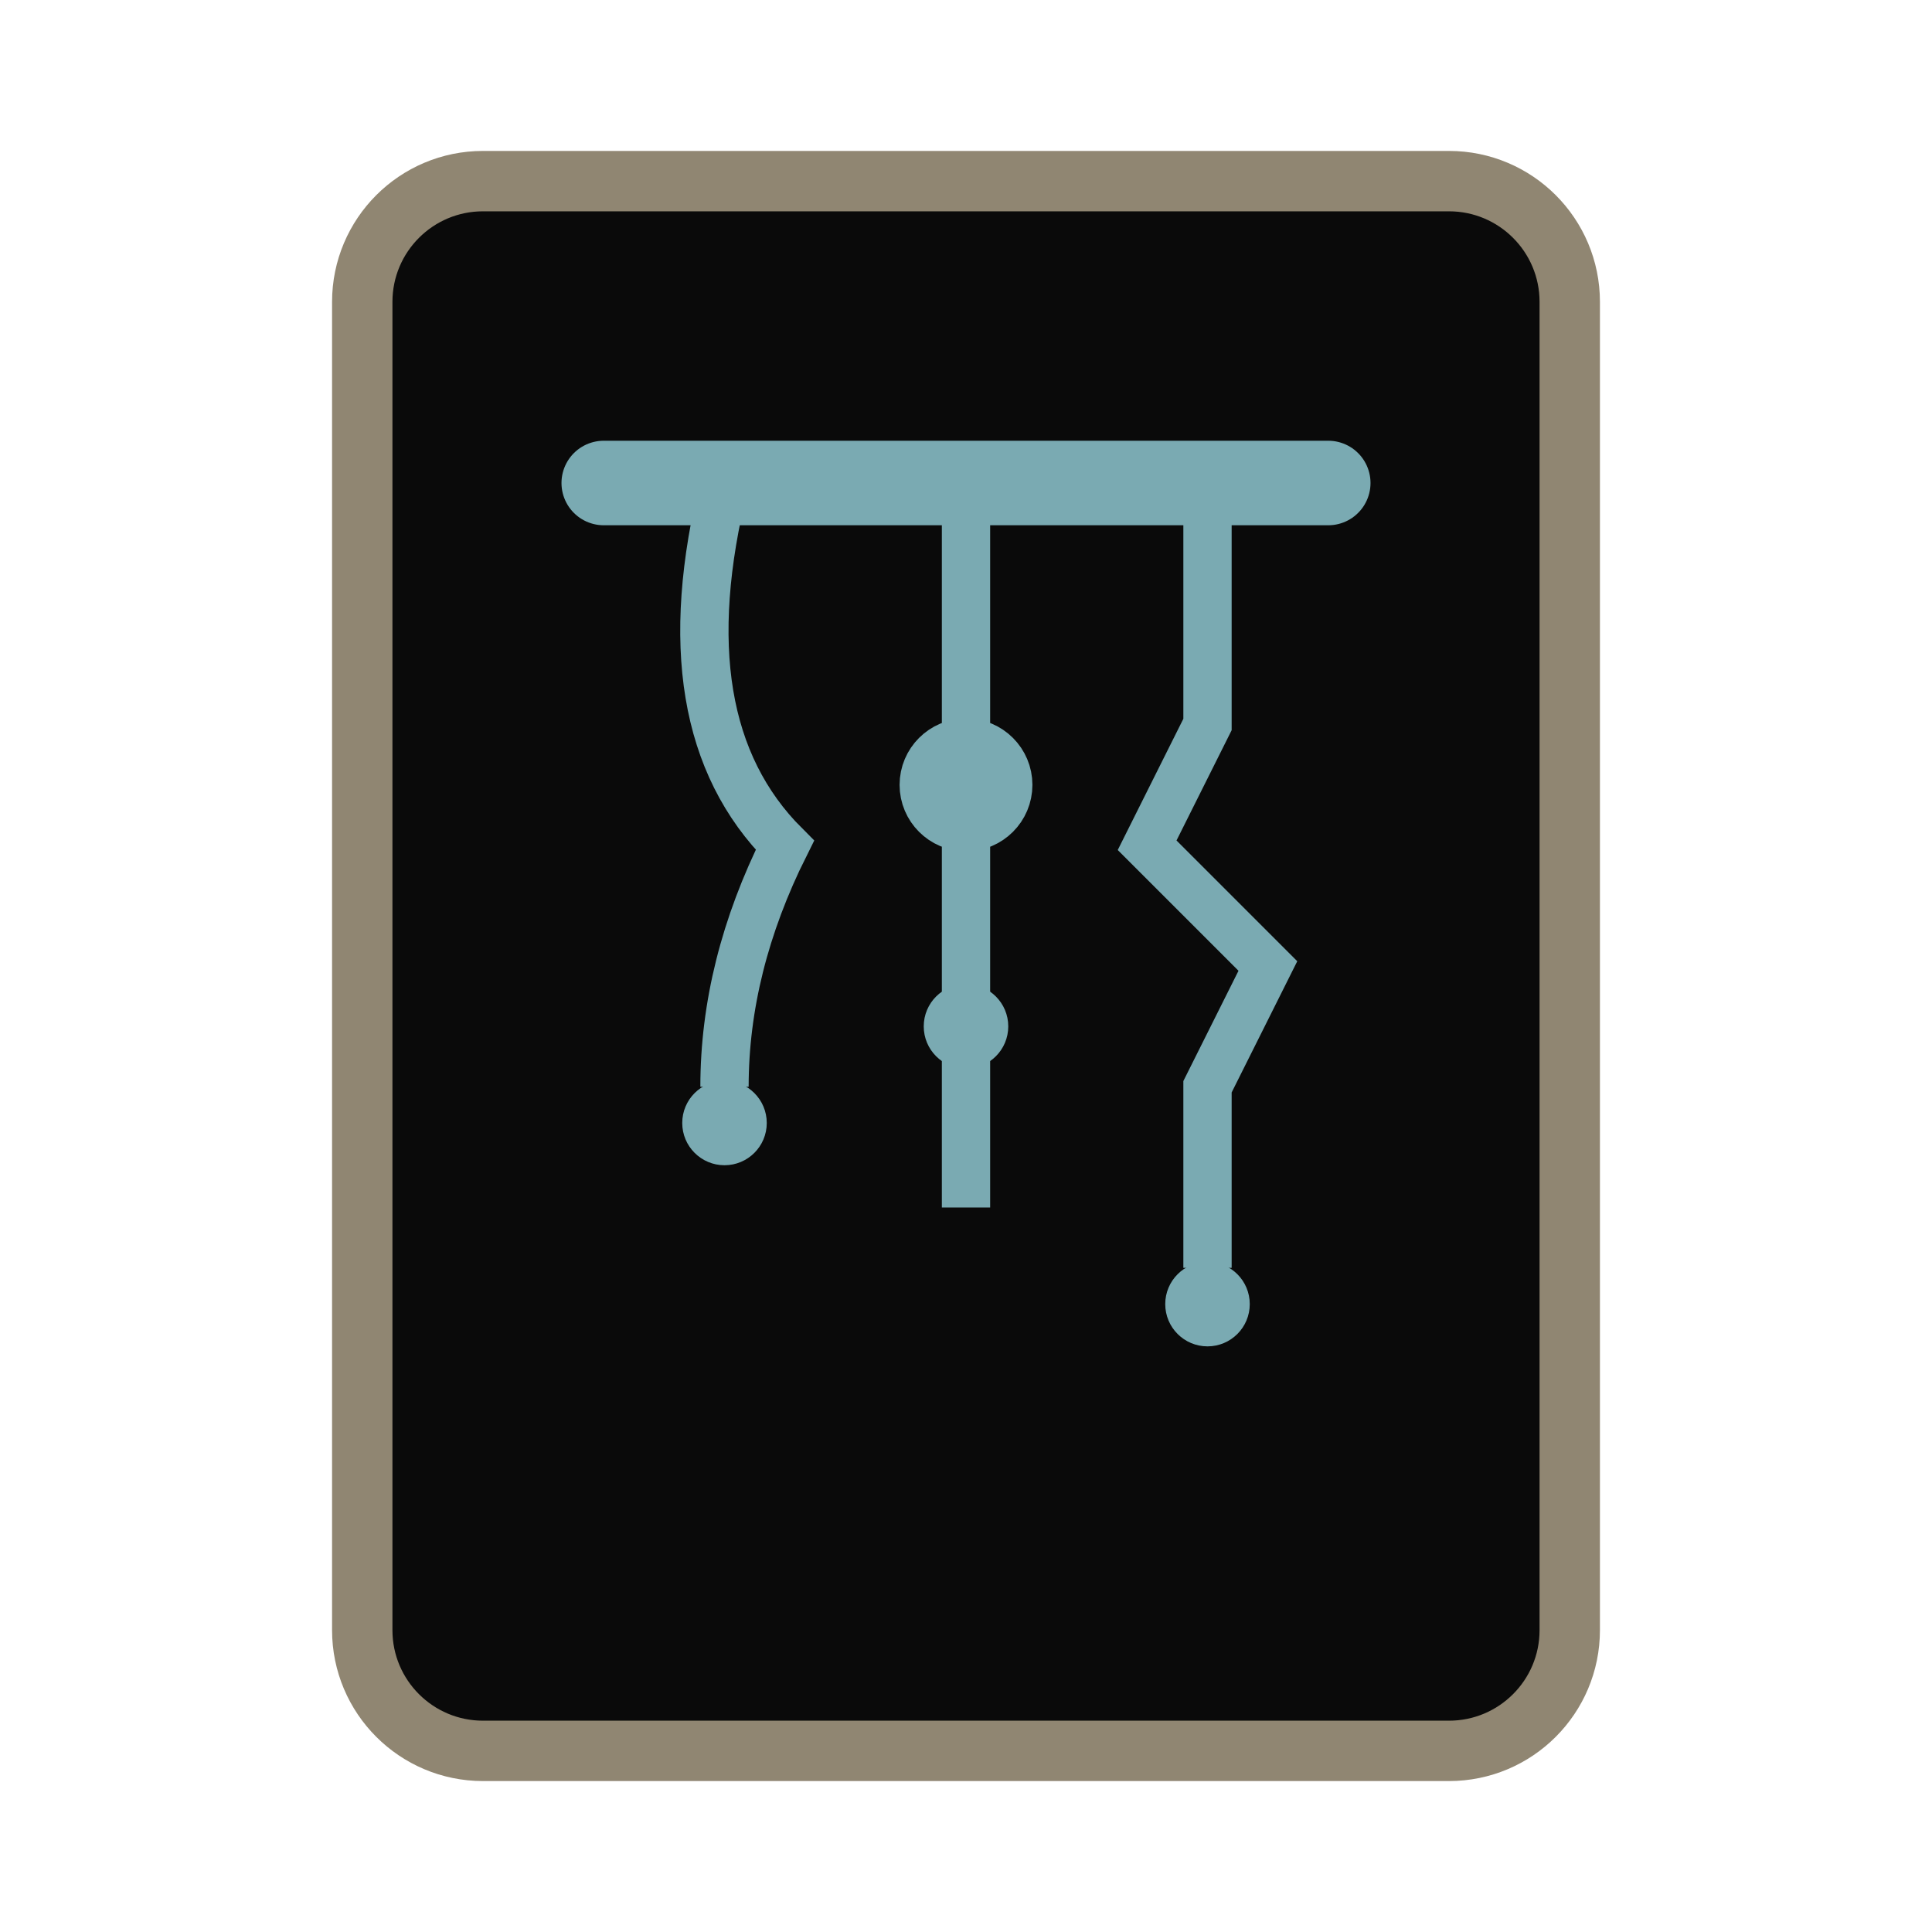
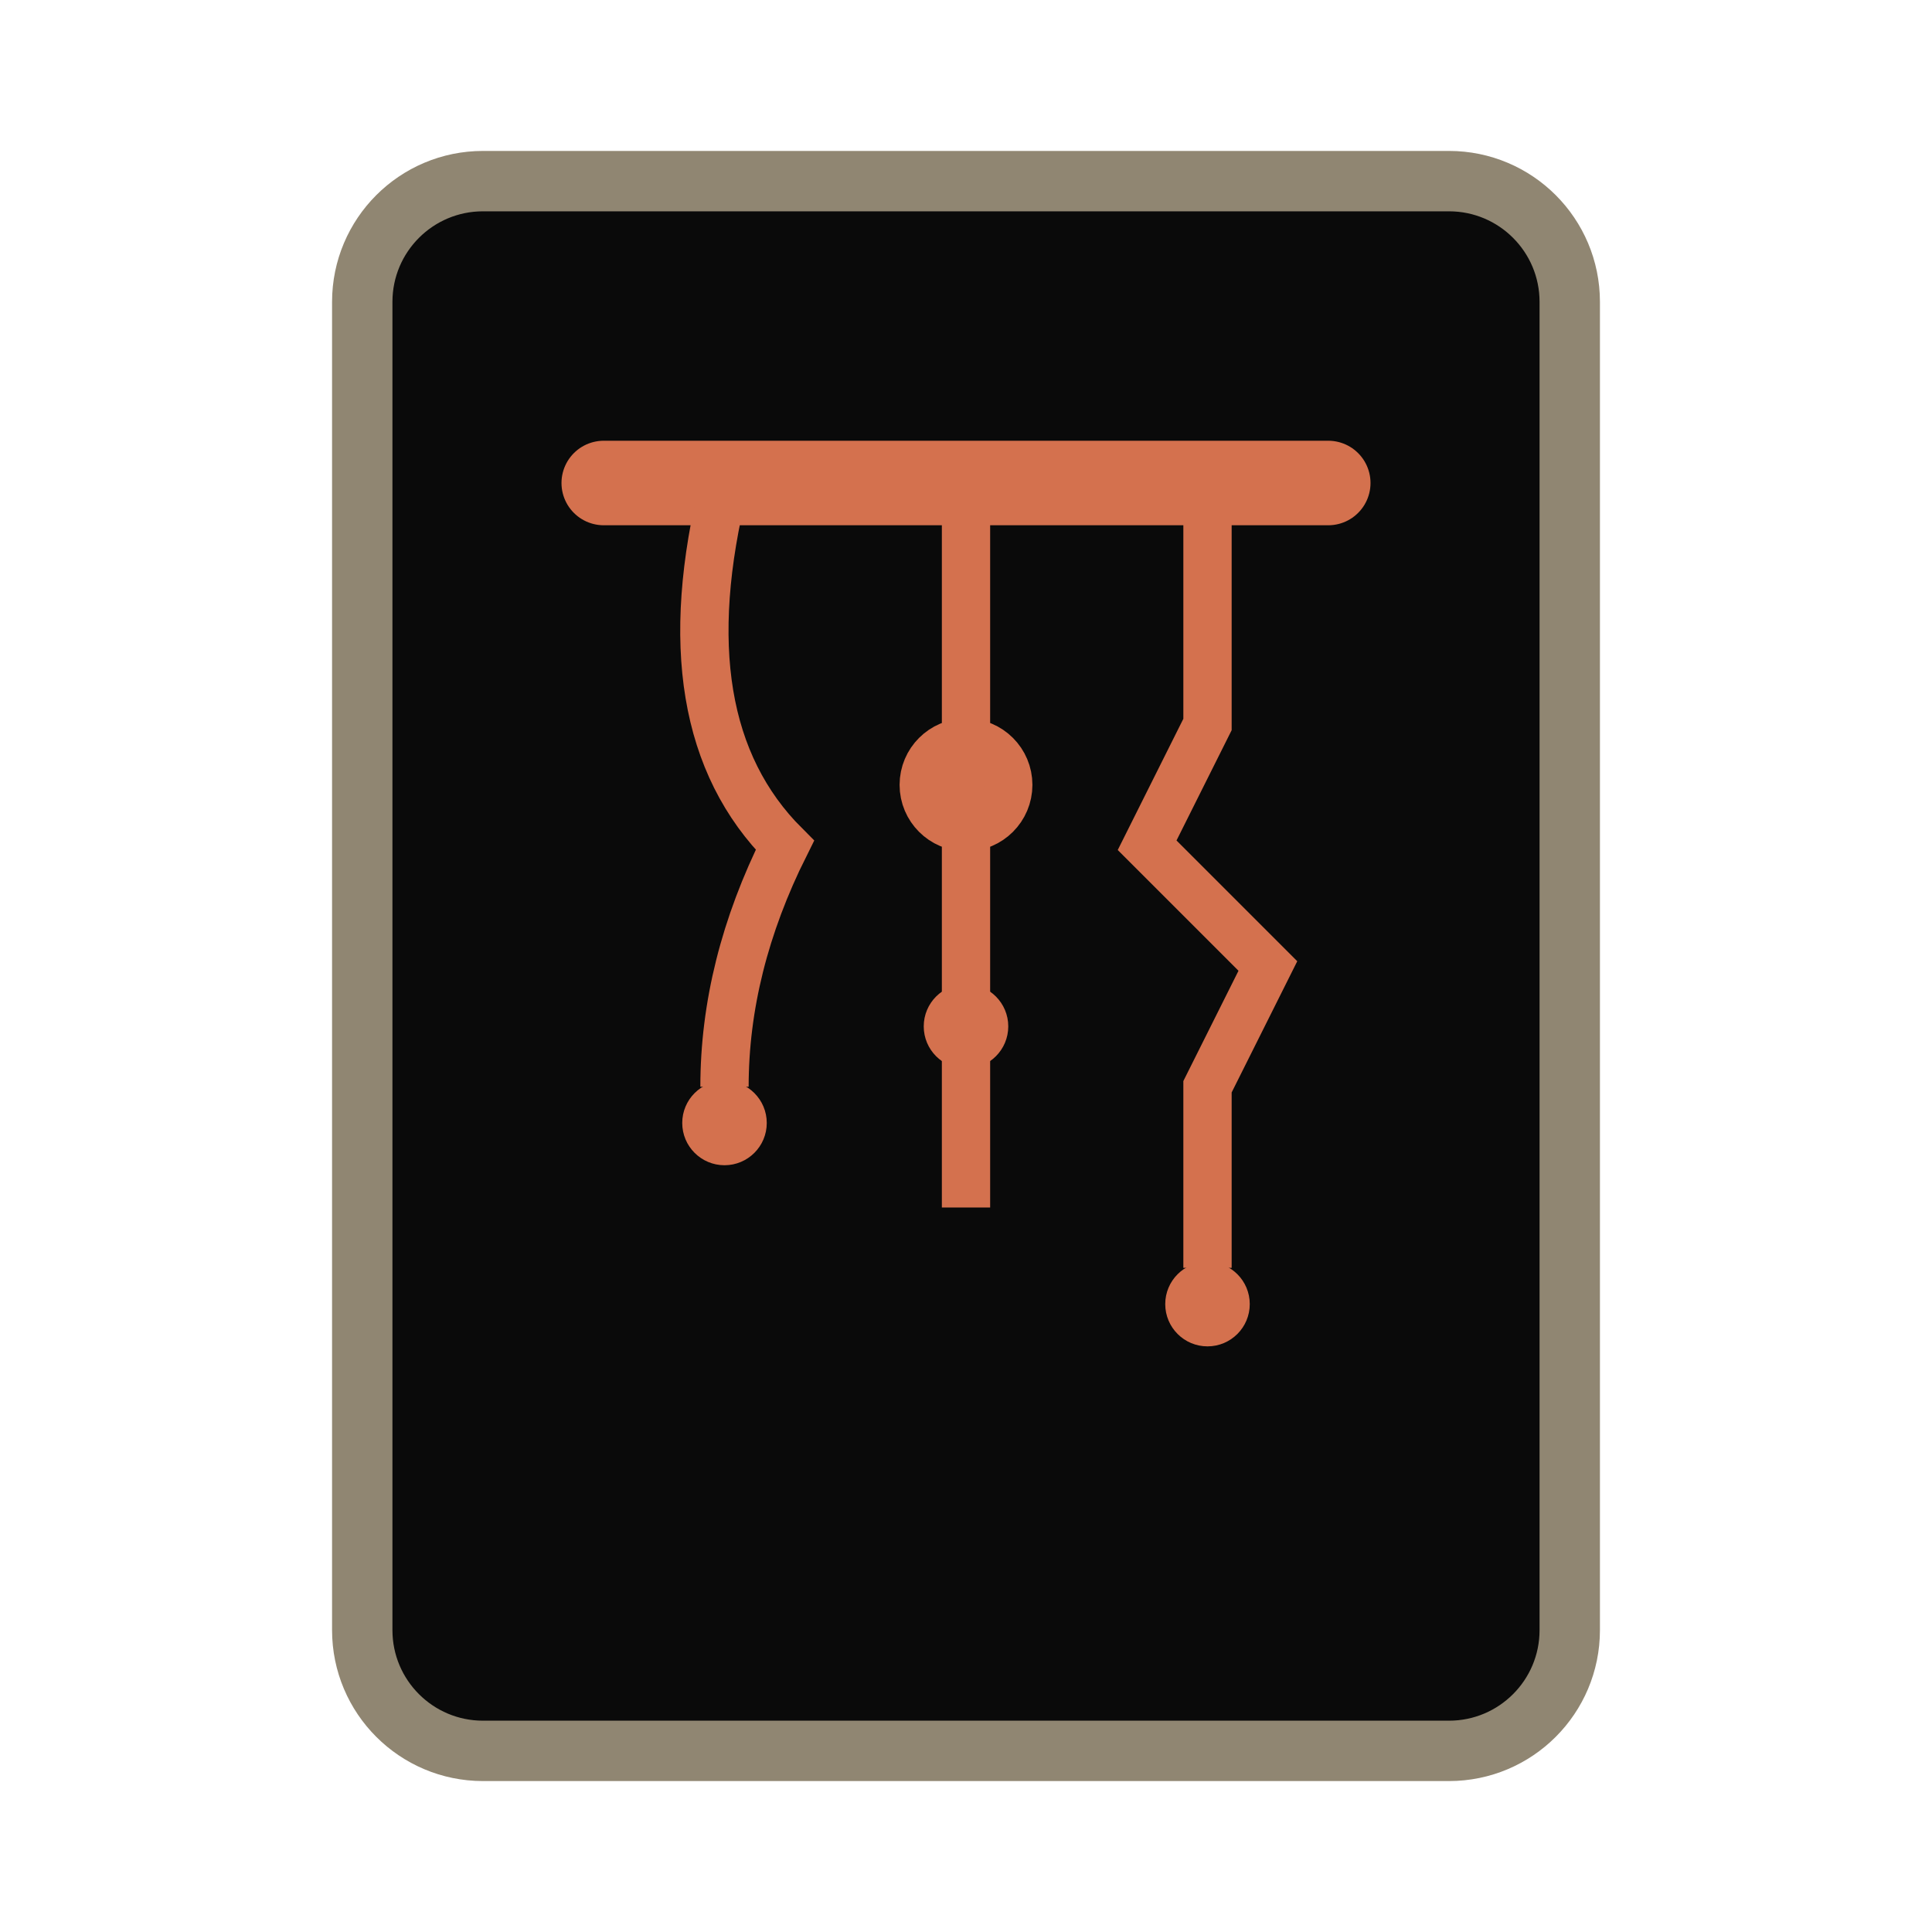
<svg xmlns="http://www.w3.org/2000/svg" viewBox="0 0 16 16">
  <rect x="3" y="1.5" width="10" height="13" rx="1" fill="#0A0A0A" stroke="#908672" stroke-width="0.5" />
-   <line x1="5" y1="4" x2="11" y2="4" stroke="#7AAAB2" stroke-width="0.7" stroke-linecap="round" />
-   <path d="M6 4Q5.5 6 6.5 7Q6 8 6 9" stroke="#7AAAB2" stroke-width="0.4" fill="none" />
-   <circle cx="6" cy="9.3" r="0.35" fill="#7AAAB2" />
-   <line x1="8" y1="4" x2="8" y2="10" stroke="#7AAAB2" stroke-width="0.4" />
-   <circle cx="8" cy="6.5" r="0.35" fill="none" stroke="#7AAAB2" stroke-width="0.4" />
-   <circle cx="8" cy="8.5" r="0.35" fill="#7AAAB2" />
-   <path d="M10 4V6L9.5 7L10.5 8L10 9V10.5" stroke="#7AAAB2" stroke-width="0.4" fill="none" />
-   <circle cx="10" cy="10.8" r="0.35" fill="#7AAAB2" />
+   <line x1="5" y1="4" x2="11" y2="4" stroke="#D4714E" stroke-width="0.7" stroke-linecap="round" />
+   <path d="M6 4Q5.5 6 6.5 7Q6 8 6 9" stroke="#D4714E" stroke-width="0.4" fill="none" />
+   <circle cx="6" cy="9.3" r="0.35" fill="#D4714E" />
+   <line x1="8" y1="4" x2="8" y2="10" stroke="#D4714E" stroke-width="0.4" />
+   <circle cx="8" cy="6.5" r="0.35" fill="none" stroke="#D4714E" stroke-width="0.4" />
+   <circle cx="8" cy="8.5" r="0.35" fill="#D4714E" />
+   <path d="M10 4V6L9.5 7L10.5 8L10 9V10.5" stroke="#D4714E" stroke-width="0.4" fill="none" />
+   <circle cx="10" cy="10.8" r="0.35" fill="#D4714E" />
</svg>
